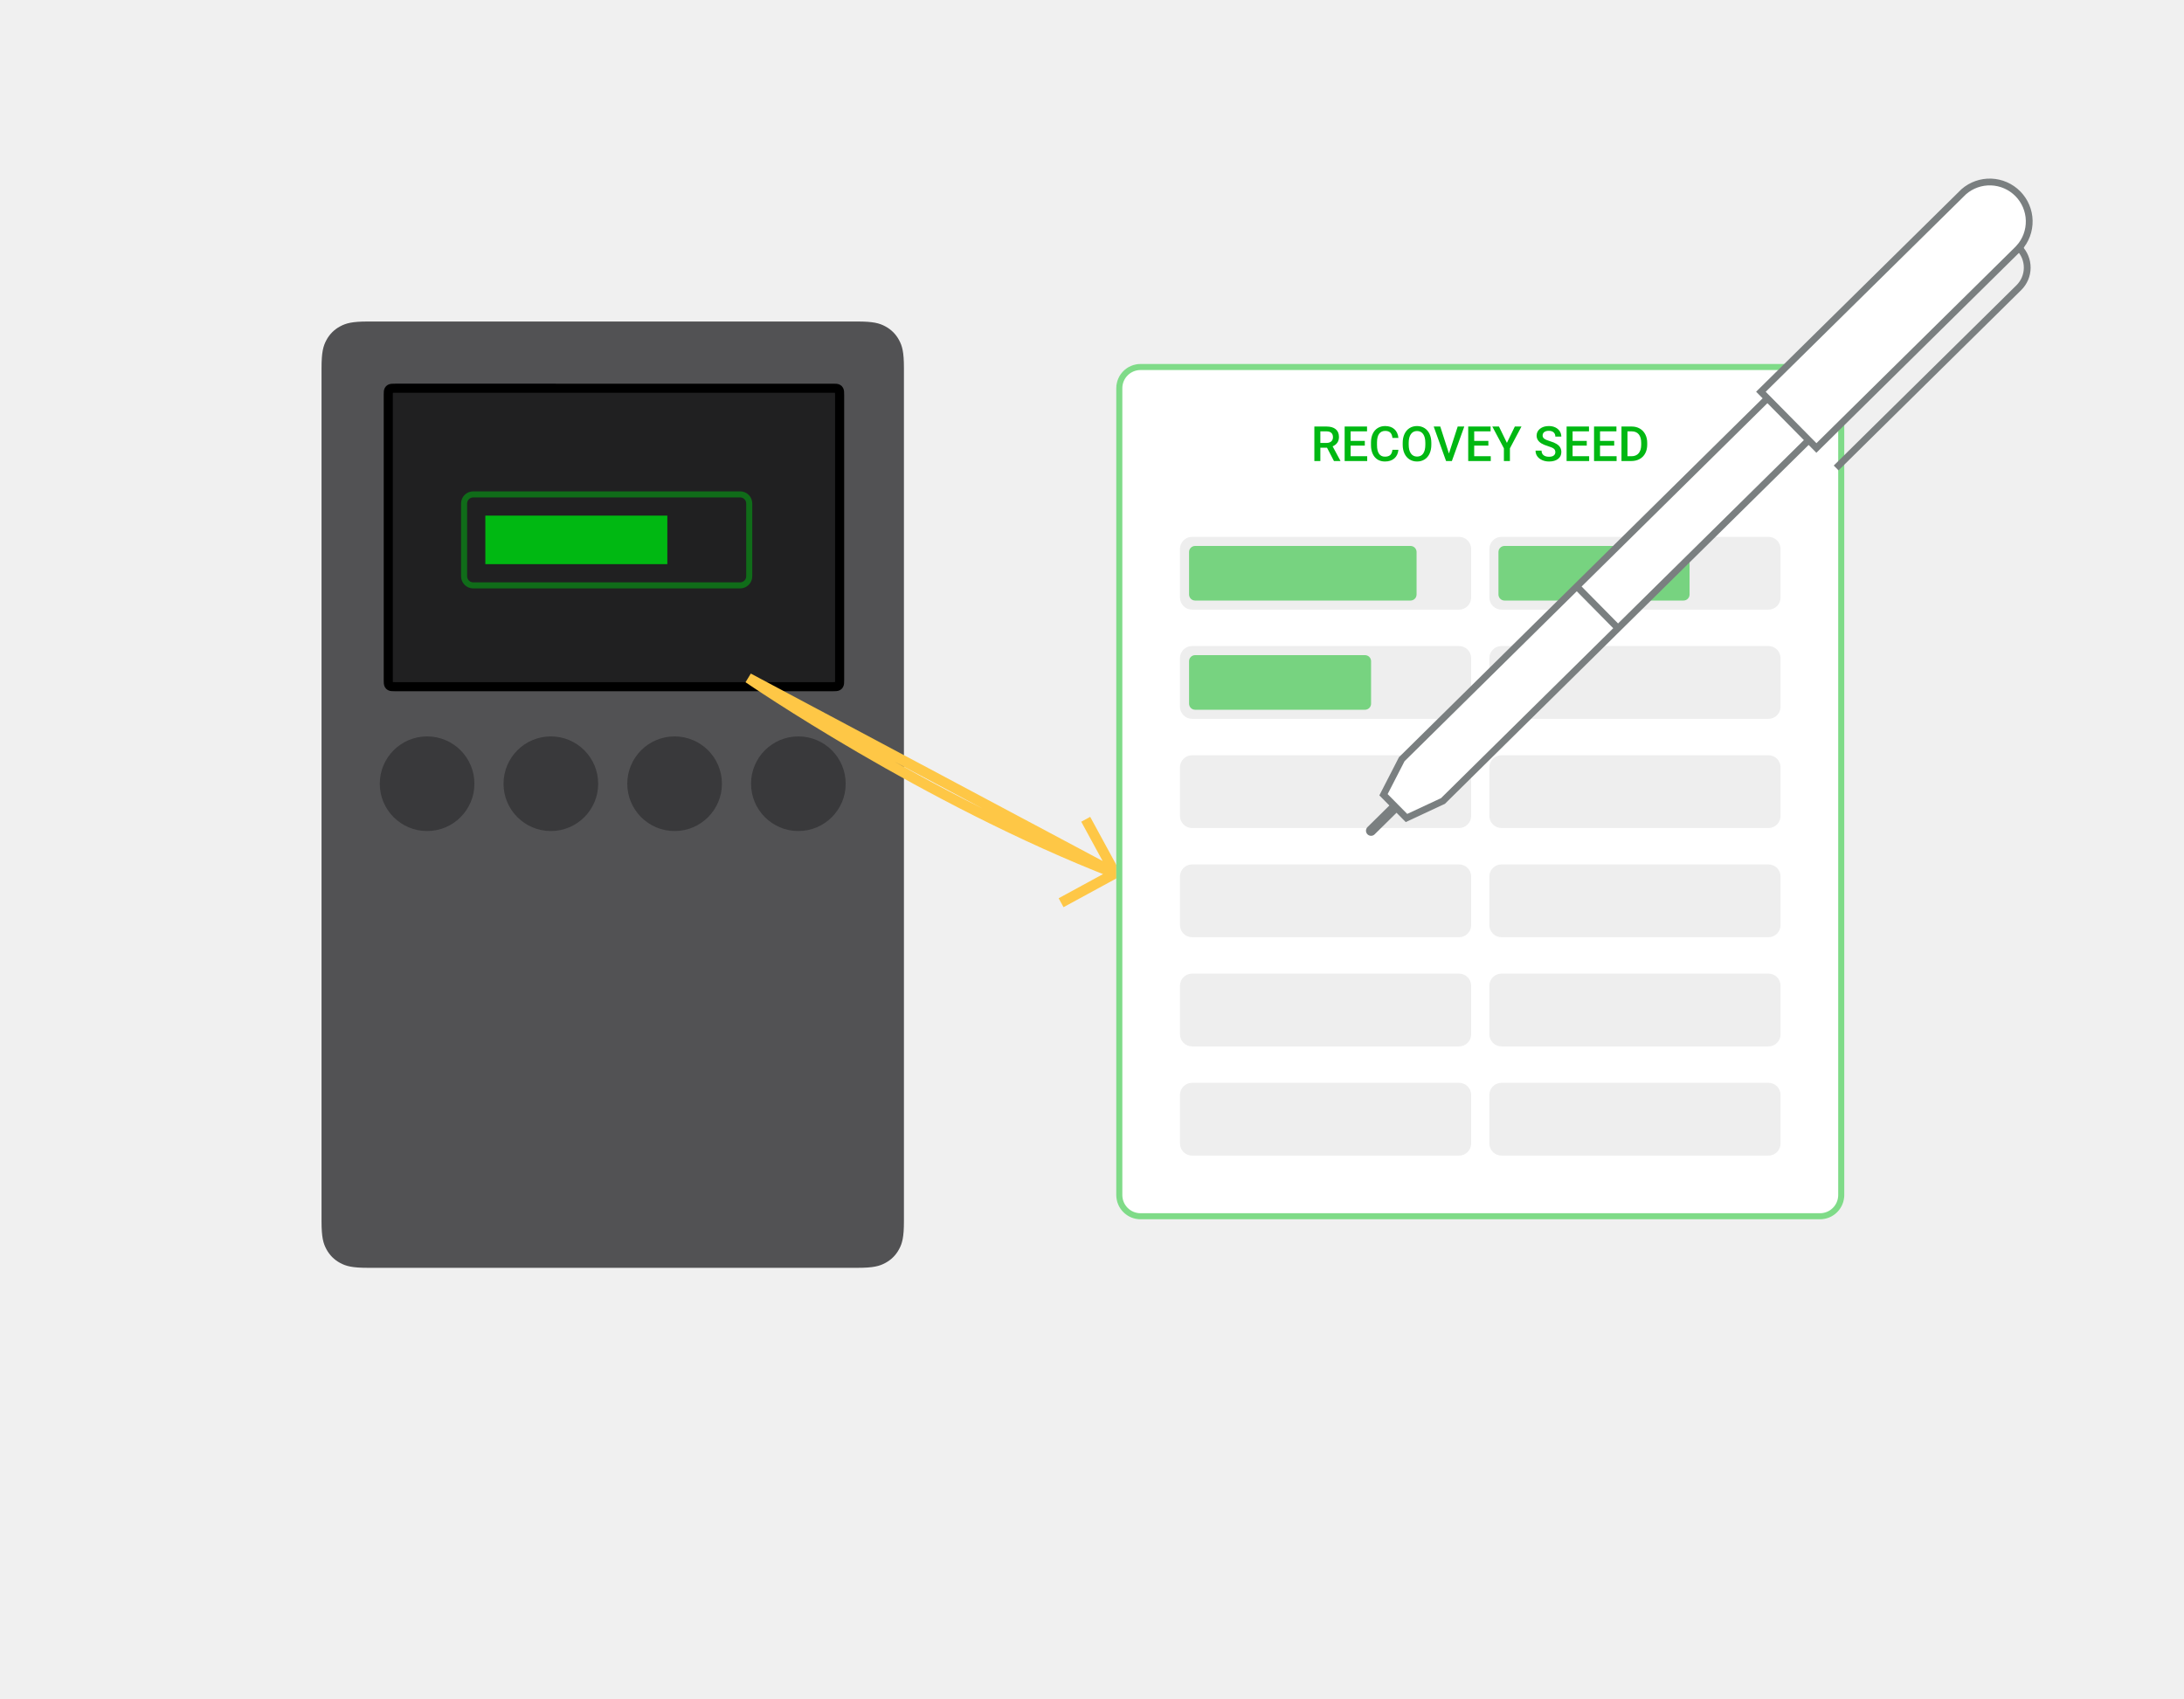
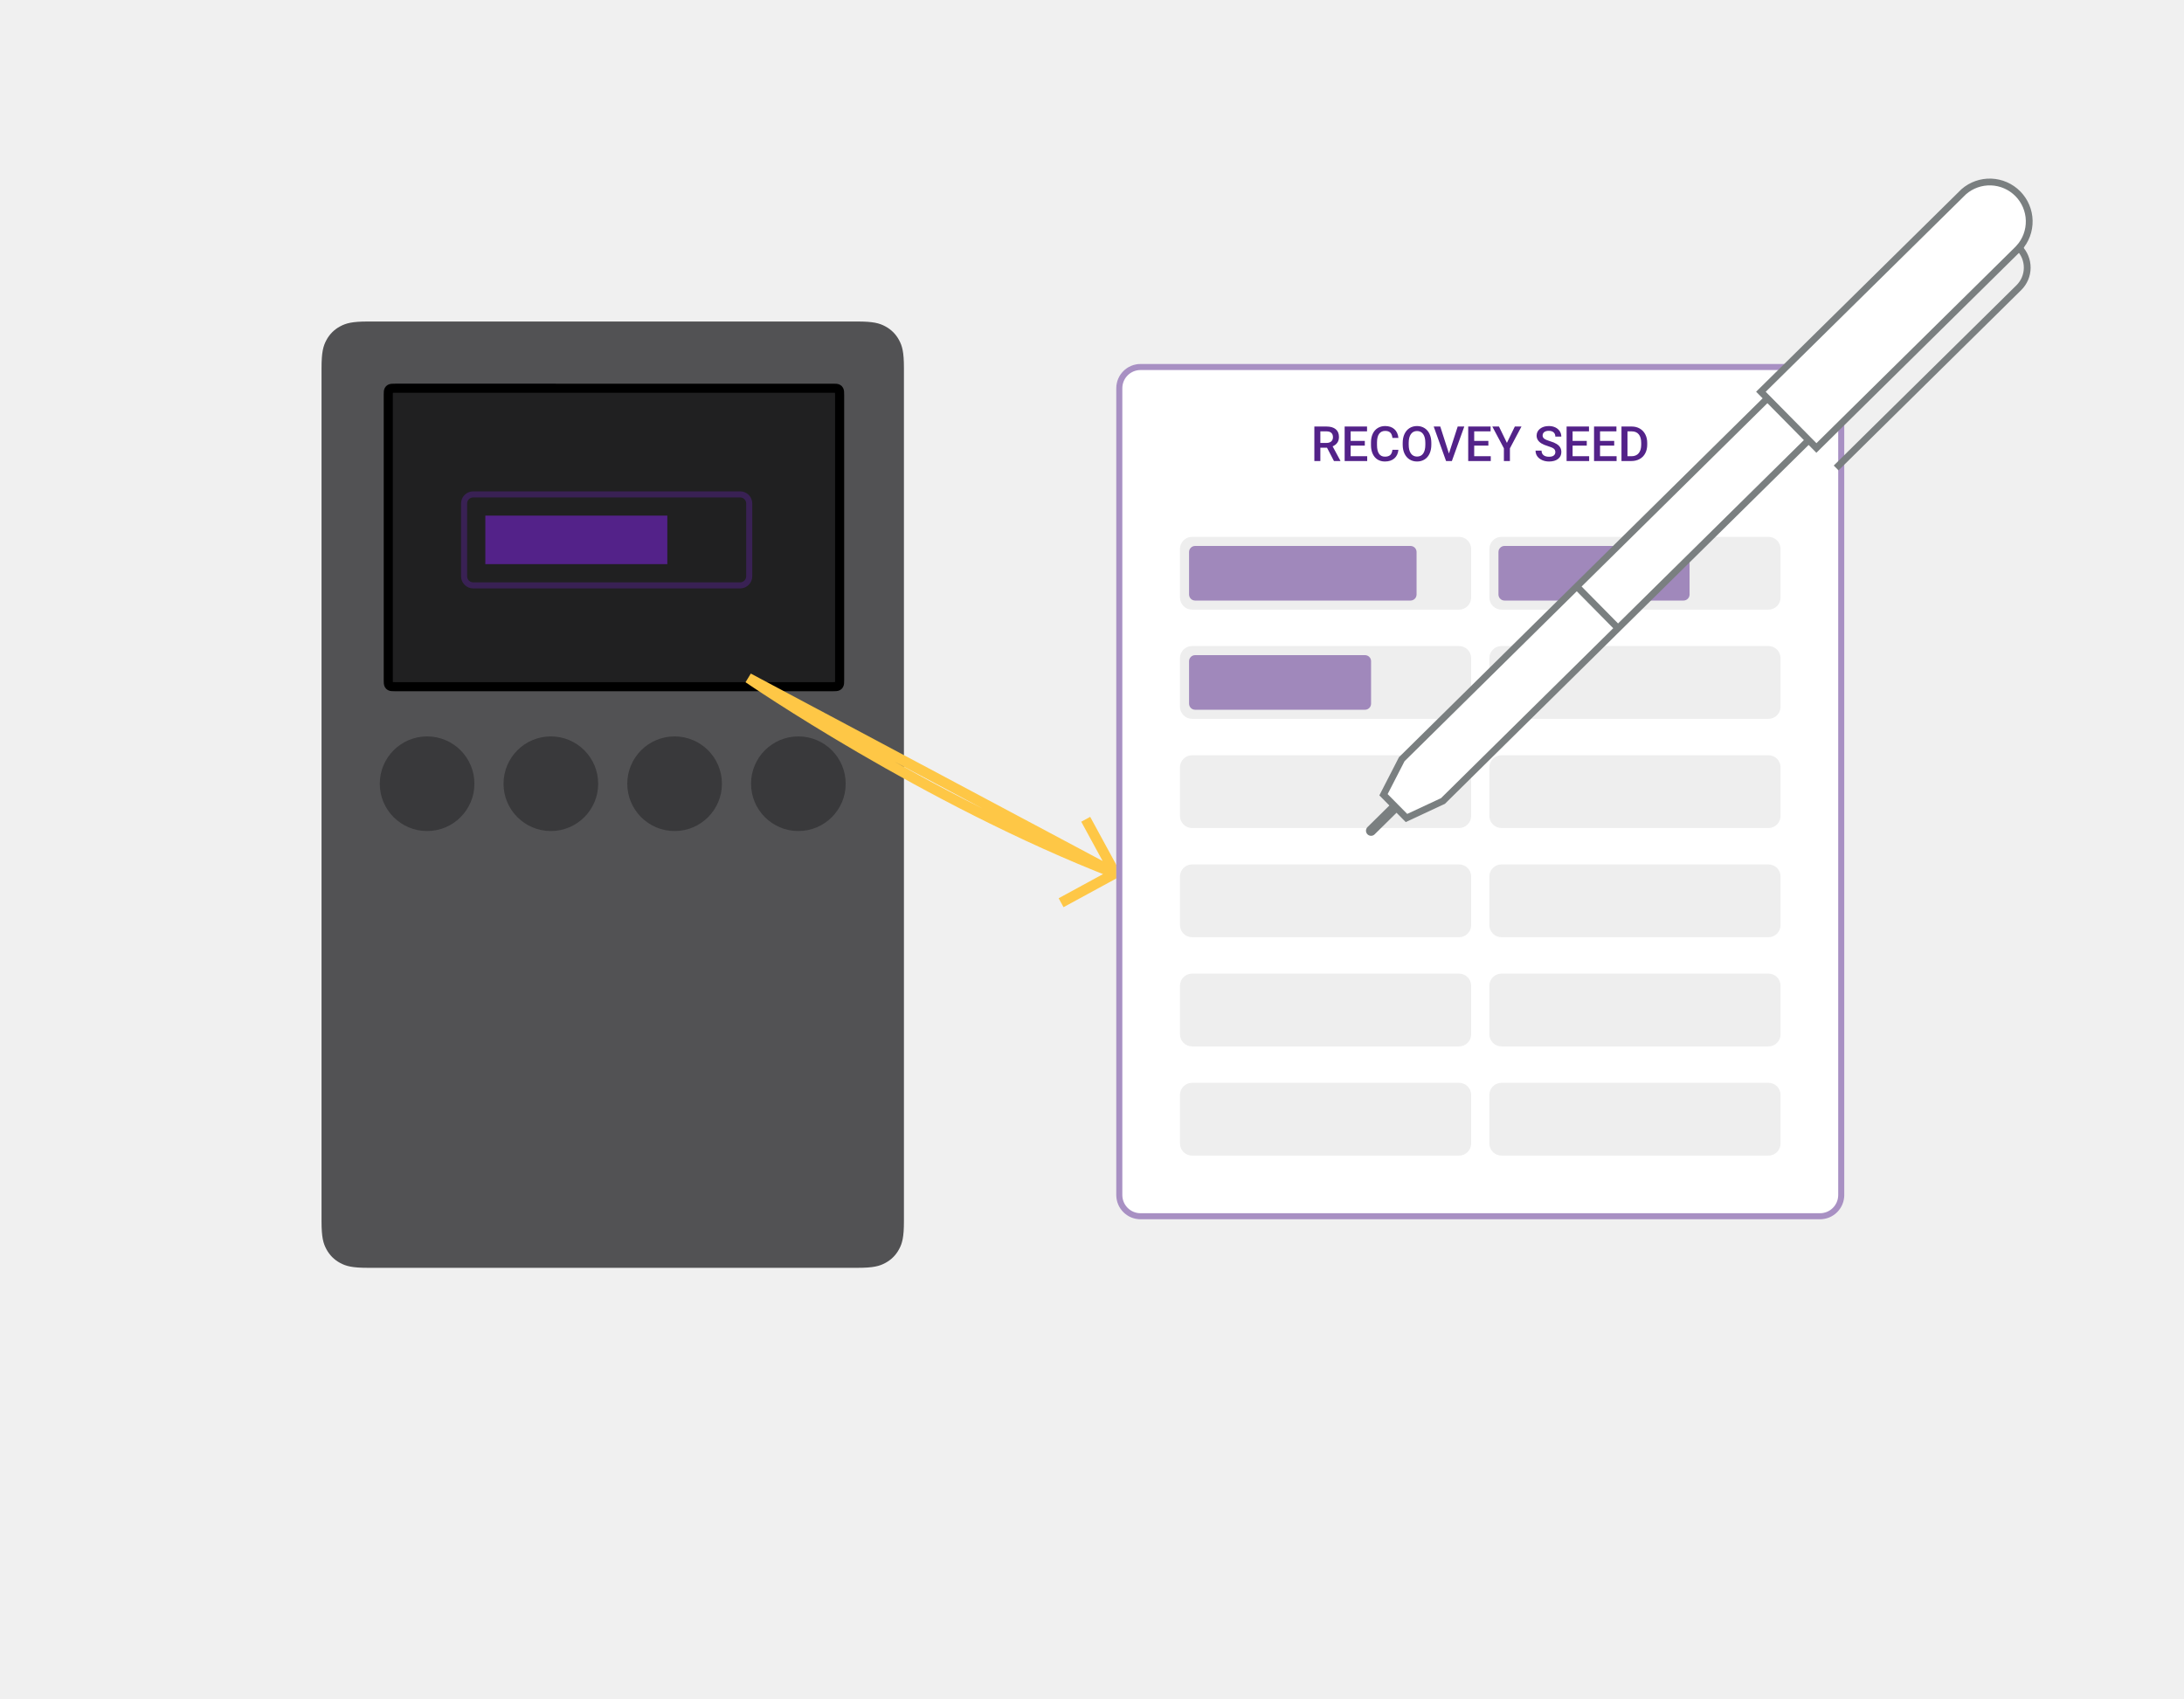
<svg xmlns="http://www.w3.org/2000/svg" width="360" height="280" viewBox="0 0 360 280" fill="none">
  <path fill-rule="evenodd" clip-rule="evenodd" d="M60.692 53H141.308C143.983 53 144.953 53.279 145.931 53.801C146.908 54.324 147.676 55.092 148.199 56.069C148.722 57.047 149 58.017 149 60.692V201.308C149 203.983 148.722 204.953 148.199 205.931C147.676 206.908 146.908 207.676 145.931 208.199C144.953 208.722 143.983 209 141.308 209H60.692C58.017 209 57.047 208.722 56.069 208.199C55.092 207.676 54.324 206.908 53.801 205.931C53.279 204.953 53 203.983 53 201.308V60.692C53 58.017 53.279 57.047 53.801 56.069C54.324 55.092 55.092 54.324 56.069 53.801C57.047 53.279 58.017 53 60.692 53Z" fill="#525254" />
  <path d="M70.401 136.997C74.708 136.997 78.201 133.504 78.201 129.197C78.201 124.889 74.708 121.397 70.401 121.397C66.093 121.397 62.601 124.889 62.601 129.197C62.601 133.504 66.093 136.997 70.401 136.997Z" fill="#39393B" />
  <path d="M90.8 136.997C95.108 136.997 98.6 133.504 98.6 129.197C98.6 124.889 95.108 121.397 90.8 121.397C86.492 121.397 83 124.889 83 129.197C83 133.504 86.492 136.997 90.8 136.997Z" fill="#39393B" />
  <path d="M111.199 136.997C115.507 136.997 118.999 133.504 118.999 129.197C118.999 124.889 115.507 121.397 111.199 121.397C106.892 121.397 103.399 124.889 103.399 129.197C103.399 133.504 106.892 136.997 111.199 136.997Z" fill="#39393B" />
  <path d="M131.599 136.997C135.907 136.997 139.399 133.504 139.399 129.197C139.399 124.889 135.907 121.397 131.599 121.397C127.291 121.397 123.799 124.889 123.799 129.197C123.799 133.504 127.291 136.997 131.599 136.997Z" fill="#39393B" />
  <path fill-rule="evenodd" clip-rule="evenodd" d="M137.381 64C137.78 64.001 137.951 64.011 138.113 64.098C138.194 64.141 138.258 64.205 138.301 64.286C138.394 64.46 138.4 64.644 138.4 65.107V112.092C138.4 112.555 138.394 112.739 138.301 112.913C138.258 112.994 138.194 113.058 138.113 113.101C137.94 113.194 137.755 113.2 137.293 113.2H65.108C64.645 113.2 64.46 113.194 64.287 113.101C64.206 113.058 64.142 112.994 64.099 112.913C64.006 112.739 64 112.555 64 112.092L64 65.018C64.001 64.62 64.012 64.448 64.099 64.286C64.142 64.205 64.206 64.141 64.287 64.098C64.46 64.005 64.645 63.999 65.108 63.999L137.381 64Z" fill="#202021" stroke="black" stroke-width="1.5" />
-   <path d="M123.5 83V95C123.5 95.828 122.828 96.5 122 96.5H78C77.172 96.5 76.5 95.828 76.5 95V83C76.5 82.172 77.172 81.5 78 81.5H122C122.828 81.5 123.5 82.172 123.5 83Z" stroke="#00B812" stroke-opacity="0.5" />
-   <path d="M80 85H110V93H80V85Z" fill="#00B812" />
+   <path d="M123.5 83V95C123.5 95.828 122.828 96.5 122 96.5H78C77.172 96.5 76.5 95.828 76.5 95V83C76.5 82.172 77.172 81.5 78 81.5H122C122.828 81.5 123.5 82.172 123.5 83Z" stroke="#532289" stroke-opacity="0.5" />
+   <path d="M80 85H110V93H80V85Z" fill="#532289" />
  <path d="M174.905 148.813L183.811 143.965L178.964 135.059M183.811 143.979C152.578 131.876 123.366 111.776 123.366 111.776L183.811 143.979Z" stroke="#FEC746" stroke-width="1.678" />
  <rect x="184" y="60" width="120" height="141" rx="4" fill="white" />
-   <rect x="184.5" y="60.5" width="119" height="140" rx="3.5" stroke="#00B812" stroke-opacity="0.5" />
-   <path d="M218.742 73.809H217.641V76H216.652V70.312H218.652C219.309 70.312 219.815 70.46 220.172 70.754C220.529 71.048 220.707 71.474 220.707 72.031C220.707 72.412 220.615 72.731 220.43 72.988C220.247 73.243 219.992 73.44 219.664 73.578L220.941 75.949V76H219.883L218.742 73.809ZM217.641 73.016H218.656C218.99 73.016 219.25 72.932 219.438 72.766C219.625 72.596 219.719 72.366 219.719 72.074C219.719 71.769 219.632 71.534 219.457 71.367C219.285 71.201 219.027 71.115 218.684 71.109H217.641V73.016ZM224.969 73.461H222.633V75.211H225.363V76H221.645V70.312H225.336V71.109H222.633V72.68H224.969V73.461ZM230.508 74.148C230.451 74.755 230.227 75.229 229.836 75.57C229.445 75.909 228.926 76.078 228.277 76.078C227.824 76.078 227.424 75.971 227.078 75.758C226.734 75.542 226.469 75.236 226.281 74.84C226.094 74.444 225.996 73.984 225.988 73.461V72.93C225.988 72.393 226.083 71.921 226.273 71.512C226.464 71.103 226.736 70.788 227.09 70.566C227.447 70.345 227.858 70.234 228.324 70.234C228.952 70.234 229.457 70.405 229.84 70.746C230.223 71.087 230.445 71.569 230.508 72.191H229.523C229.477 71.783 229.357 71.488 229.164 71.309C228.974 71.126 228.694 71.035 228.324 71.035C227.895 71.035 227.564 71.193 227.332 71.508C227.103 71.82 226.986 72.28 226.98 72.887V73.391C226.98 74.005 227.09 74.474 227.309 74.797C227.53 75.12 227.853 75.281 228.277 75.281C228.665 75.281 228.957 75.194 229.152 75.019C229.348 74.845 229.471 74.555 229.523 74.148H230.508ZM235.934 73.305C235.934 73.862 235.837 74.352 235.645 74.773C235.452 75.193 235.176 75.516 234.816 75.742C234.46 75.966 234.048 76.078 233.582 76.078C233.121 76.078 232.71 75.966 232.348 75.742C231.988 75.516 231.71 75.194 231.512 74.777C231.316 74.361 231.217 73.88 231.215 73.336V73.016C231.215 72.461 231.312 71.971 231.508 71.547C231.706 71.122 231.983 70.798 232.34 70.574C232.699 70.348 233.111 70.234 233.574 70.234C234.038 70.234 234.448 70.346 234.805 70.57C235.164 70.792 235.441 71.112 235.637 71.531C235.832 71.948 235.931 72.434 235.934 72.988V73.305ZM234.945 73.008C234.945 72.378 234.826 71.894 234.586 71.559C234.349 71.223 234.012 71.055 233.574 71.055C233.147 71.055 232.812 71.223 232.57 71.559C232.331 71.892 232.208 72.365 232.203 72.977V73.305C232.203 73.93 232.324 74.413 232.566 74.754C232.811 75.095 233.15 75.266 233.582 75.266C234.02 75.266 234.355 75.099 234.59 74.766C234.827 74.432 234.945 73.945 234.945 73.305V73.008ZM238.836 74.762L240.281 70.312H241.367L239.32 76H238.363L236.324 70.312H237.406L238.836 74.762ZM245.336 73.461H243V75.211H245.73V76H242.012V70.312H245.703V71.109H243V72.68H245.336V73.461ZM248.391 73.008L249.699 70.312H250.793L248.887 73.906V76H247.895V73.906L245.984 70.312H247.082L248.391 73.008ZM256.375 74.535C256.375 74.285 256.286 74.092 256.109 73.957C255.935 73.822 255.618 73.685 255.16 73.547C254.702 73.409 254.337 73.255 254.066 73.086C253.548 72.76 253.289 72.336 253.289 71.812C253.289 71.354 253.475 70.977 253.848 70.68C254.223 70.383 254.708 70.234 255.305 70.234C255.701 70.234 256.053 70.307 256.363 70.453C256.673 70.599 256.917 70.807 257.094 71.078C257.271 71.346 257.359 71.644 257.359 71.973H256.375C256.375 71.676 256.281 71.444 256.094 71.277C255.909 71.108 255.643 71.023 255.297 71.023C254.974 71.023 254.723 71.092 254.543 71.231C254.366 71.368 254.277 71.561 254.277 71.809C254.277 72.017 254.374 72.191 254.566 72.332C254.759 72.47 255.077 72.606 255.52 72.738C255.962 72.868 256.318 73.018 256.586 73.188C256.854 73.354 257.051 73.547 257.176 73.766C257.301 73.982 257.363 74.236 257.363 74.527C257.363 75.001 257.181 75.379 256.816 75.66C256.454 75.939 255.962 76.078 255.34 76.078C254.928 76.078 254.549 76.003 254.203 75.852C253.859 75.698 253.591 75.487 253.398 75.219C253.208 74.951 253.113 74.638 253.113 74.281H254.102C254.102 74.604 254.208 74.854 254.422 75.031C254.635 75.208 254.941 75.297 255.34 75.297C255.684 75.297 255.941 75.228 256.113 75.09C256.288 74.949 256.375 74.764 256.375 74.535ZM261.555 73.461H259.219V75.211H261.949V76H258.23V70.312H261.922V71.109H259.219V72.68H261.555V73.461ZM266.078 73.461H263.742V75.211H266.473V76H262.754V70.312H266.445V71.109H263.742V72.68H266.078V73.461ZM267.277 76V70.312H268.957C269.46 70.312 269.905 70.424 270.293 70.648C270.684 70.872 270.986 71.19 271.199 71.602C271.413 72.013 271.52 72.484 271.52 73.016V73.301C271.52 73.84 271.411 74.314 271.195 74.723C270.982 75.132 270.676 75.447 270.277 75.668C269.882 75.889 269.427 76 268.914 76H267.277ZM268.266 71.109V75.211H268.91C269.428 75.211 269.826 75.049 270.102 74.727C270.38 74.401 270.522 73.935 270.527 73.328V73.012C270.527 72.394 270.393 71.923 270.125 71.598C269.857 71.272 269.467 71.109 268.957 71.109H268.266Z" fill="#00B812" />
+   <rect x="184.5" y="60.5" width="119" height="140" rx="3.5" stroke="#532289" stroke-opacity="0.5" />
+   <path d="M218.742 73.809H217.641V76H216.652V70.312H218.652C219.309 70.312 219.815 70.46 220.172 70.754C220.529 71.048 220.707 71.474 220.707 72.031C220.707 72.412 220.615 72.731 220.43 72.988C220.247 73.243 219.992 73.44 219.664 73.578L220.941 75.949V76H219.883L218.742 73.809ZM217.641 73.016H218.656C218.99 73.016 219.25 72.932 219.438 72.766C219.625 72.596 219.719 72.366 219.719 72.074C219.719 71.769 219.632 71.534 219.457 71.367C219.285 71.201 219.027 71.115 218.684 71.109H217.641V73.016ZM224.969 73.461H222.633V75.211H225.363V76H221.645V70.312H225.336V71.109H222.633V72.68H224.969V73.461ZM230.508 74.148C230.451 74.755 230.227 75.229 229.836 75.57C229.445 75.909 228.926 76.078 228.277 76.078C227.824 76.078 227.424 75.971 227.078 75.758C226.734 75.542 226.469 75.236 226.281 74.84C226.094 74.444 225.996 73.984 225.988 73.461V72.93C225.988 72.393 226.083 71.921 226.273 71.512C226.464 71.103 226.736 70.788 227.09 70.566C227.447 70.345 227.858 70.234 228.324 70.234C228.952 70.234 229.457 70.405 229.84 70.746C230.223 71.087 230.445 71.569 230.508 72.191H229.523C229.477 71.783 229.357 71.488 229.164 71.309C228.974 71.126 228.694 71.035 228.324 71.035C227.895 71.035 227.564 71.193 227.332 71.508C227.103 71.82 226.986 72.28 226.98 72.887V73.391C226.98 74.005 227.09 74.474 227.309 74.797C227.53 75.12 227.853 75.281 228.277 75.281C228.665 75.281 228.957 75.194 229.152 75.019C229.348 74.845 229.471 74.555 229.523 74.148H230.508ZM235.934 73.305C235.934 73.862 235.837 74.352 235.645 74.773C235.452 75.193 235.176 75.516 234.816 75.742C234.46 75.966 234.048 76.078 233.582 76.078C233.121 76.078 232.71 75.966 232.348 75.742C231.988 75.516 231.71 75.194 231.512 74.777C231.316 74.361 231.217 73.88 231.215 73.336V73.016C231.215 72.461 231.312 71.971 231.508 71.547C231.706 71.122 231.983 70.798 232.34 70.574C232.699 70.348 233.111 70.234 233.574 70.234C234.038 70.234 234.448 70.346 234.805 70.57C235.164 70.792 235.441 71.112 235.637 71.531C235.832 71.948 235.931 72.434 235.934 72.988V73.305ZM234.945 73.008C234.945 72.378 234.826 71.894 234.586 71.559C234.349 71.223 234.012 71.055 233.574 71.055C233.147 71.055 232.812 71.223 232.57 71.559C232.331 71.892 232.208 72.365 232.203 72.977V73.305C232.203 73.93 232.324 74.413 232.566 74.754C232.811 75.095 233.15 75.266 233.582 75.266C234.02 75.266 234.355 75.099 234.59 74.766C234.827 74.432 234.945 73.945 234.945 73.305V73.008ZM238.836 74.762L240.281 70.312H241.367L239.32 76H238.363L236.324 70.312H237.406L238.836 74.762ZM245.336 73.461H243V75.211H245.73V76H242.012V70.312H245.703V71.109H243V72.68H245.336V73.461ZM248.391 73.008L249.699 70.312H250.793L248.887 73.906V76H247.895V73.906L245.984 70.312H247.082L248.391 73.008ZM256.375 74.535C256.375 74.285 256.286 74.092 256.109 73.957C255.935 73.822 255.618 73.685 255.16 73.547C254.702 73.409 254.337 73.255 254.066 73.086C253.548 72.76 253.289 72.336 253.289 71.812C253.289 71.354 253.475 70.977 253.848 70.68C254.223 70.383 254.708 70.234 255.305 70.234C255.701 70.234 256.053 70.307 256.363 70.453C256.673 70.599 256.917 70.807 257.094 71.078C257.271 71.346 257.359 71.644 257.359 71.973H256.375C256.375 71.676 256.281 71.444 256.094 71.277C255.909 71.108 255.643 71.023 255.297 71.023C254.974 71.023 254.723 71.092 254.543 71.231C254.366 71.368 254.277 71.561 254.277 71.809C254.277 72.017 254.374 72.191 254.566 72.332C254.759 72.47 255.077 72.606 255.52 72.738C255.962 72.868 256.318 73.018 256.586 73.188C256.854 73.354 257.051 73.547 257.176 73.766C257.301 73.982 257.363 74.236 257.363 74.527C257.363 75.001 257.181 75.379 256.816 75.66C256.454 75.939 255.962 76.078 255.34 76.078C254.928 76.078 254.549 76.003 254.203 75.852C253.859 75.698 253.591 75.487 253.398 75.219C253.208 74.951 253.113 74.638 253.113 74.281H254.102C254.102 74.604 254.208 74.854 254.422 75.031C254.635 75.208 254.941 75.297 255.34 75.297C255.684 75.297 255.941 75.228 256.113 75.09C256.288 74.949 256.375 74.764 256.375 74.535ZM261.555 73.461H259.219V75.211H261.949V76H258.23V70.312H261.922V71.109H259.219V72.68H261.555V73.461ZM266.078 73.461H263.742V75.211H266.473V76H262.754V70.312H266.445V71.109H263.742V72.68H266.078V73.461ZM267.277 76V70.312H268.957C269.46 70.312 269.905 70.424 270.293 70.648C270.684 70.872 270.986 71.19 271.199 71.602C271.413 72.013 271.52 72.484 271.52 73.016V73.301C271.52 73.84 271.411 74.314 271.195 74.723C270.982 75.132 270.676 75.447 270.277 75.668C269.882 75.889 269.427 76 268.914 76H267.277ZM268.266 71.109V75.211H268.91C269.428 75.211 269.826 75.049 270.102 74.727C270.38 74.401 270.522 73.935 270.527 73.328V73.012C270.527 72.394 270.393 71.923 270.125 71.598C269.857 71.272 269.467 71.109 268.957 71.109H268.266Z" fill="#532289" />
  <rect x="194.5" y="88.5" width="48" height="12" rx="2" fill="#EEEEEE" />
  <rect x="194.5" y="106.5" width="48" height="12" rx="2" fill="#EEEEEE" />
  <rect x="194.5" y="124.5" width="48" height="12" rx="2" fill="#EEEEEE" />
  <rect x="194.5" y="142.5" width="48" height="12" rx="2" fill="#EEEEEE" />
  <rect x="194.5" y="160.5" width="48" height="12" rx="2" fill="#EEEEEE" />
  <rect x="194.5" y="178.5" width="48" height="12" rx="2" fill="#EEEEEE" />
  <rect x="245.5" y="88.5" width="48" height="12" rx="2" fill="#EEEEEE" />
  <rect x="245.5" y="106.5" width="48" height="12" rx="2" fill="#EEEEEE" />
  <rect x="245.5" y="124.5" width="48" height="12" rx="2" fill="#EEEEEE" />
  <rect x="245.5" y="142.5" width="48" height="12" rx="2" fill="#EEEEEE" />
  <rect x="245.5" y="160.5" width="48" height="12" rx="2" fill="#EEEEEE" />
  <rect x="245.5" y="178.5" width="48" height="12" rx="2" fill="#EEEEEE" />
-   <rect x="196" y="90" width="37.5" height="9" rx="1" fill="#00B812" fill-opacity="0.5" />
-   <rect x="196" y="108" width="30" height="9" rx="1" fill="#00B812" fill-opacity="0.5" />
-   <rect x="247" y="90" width="31.5" height="9" rx="1" fill="#00B812" fill-opacity="0.5" />
+   <rect x="196" y="90" width="37.5" height="9" rx="1" fill="#532289" fill-opacity="0.5" />
+   <rect x="196" y="108" width="30" height="9" rx="1" fill="#532289" fill-opacity="0.5" />
+   <rect x="247" y="90" width="31.5" height="9" rx="1" fill="#532289" fill-opacity="0.5" />
  <path d="M230.005 132.993L226 136.943Z" fill="white" />
  <path d="M230.005 132.993L226 136.943" stroke="#7A7F80" stroke-width="1.678" stroke-linecap="round" />
  <path d="M237.852 132.043L231.838 134.848L228.05 131.01L231.057 125.158L314.503 42.808L321.298 49.695L237.852 132.043ZM259.913 96.68L266.707 103.567Z" fill="white" />
  <path d="M259.913 96.68L266.707 103.567M237.852 132.043L231.838 134.848L228.05 131.01L231.057 125.158L314.503 42.808L321.298 49.695L237.852 132.043Z" stroke="#7A7F80" stroke-width="1.119" />
  <path d="M332.822 40.862C333.93 39.627 334.525 38.016 334.486 36.357C334.446 34.698 333.775 33.117 332.609 31.936C331.443 30.756 329.87 30.065 328.212 30.004C326.554 29.944 324.935 30.519 323.687 31.612L290.26 64.579L299.407 73.849L332.827 40.867L332.822 40.862V40.862Z" fill="white" stroke="#7A7F80" stroke-width="1.119" />
  <path d="M332.822 40.861C333.685 41.736 334.166 42.919 334.158 44.148C334.15 45.377 333.655 46.553 332.78 47.417L302.66 77.143" stroke="#7A7F80" stroke-width="1.119" />
</svg>
